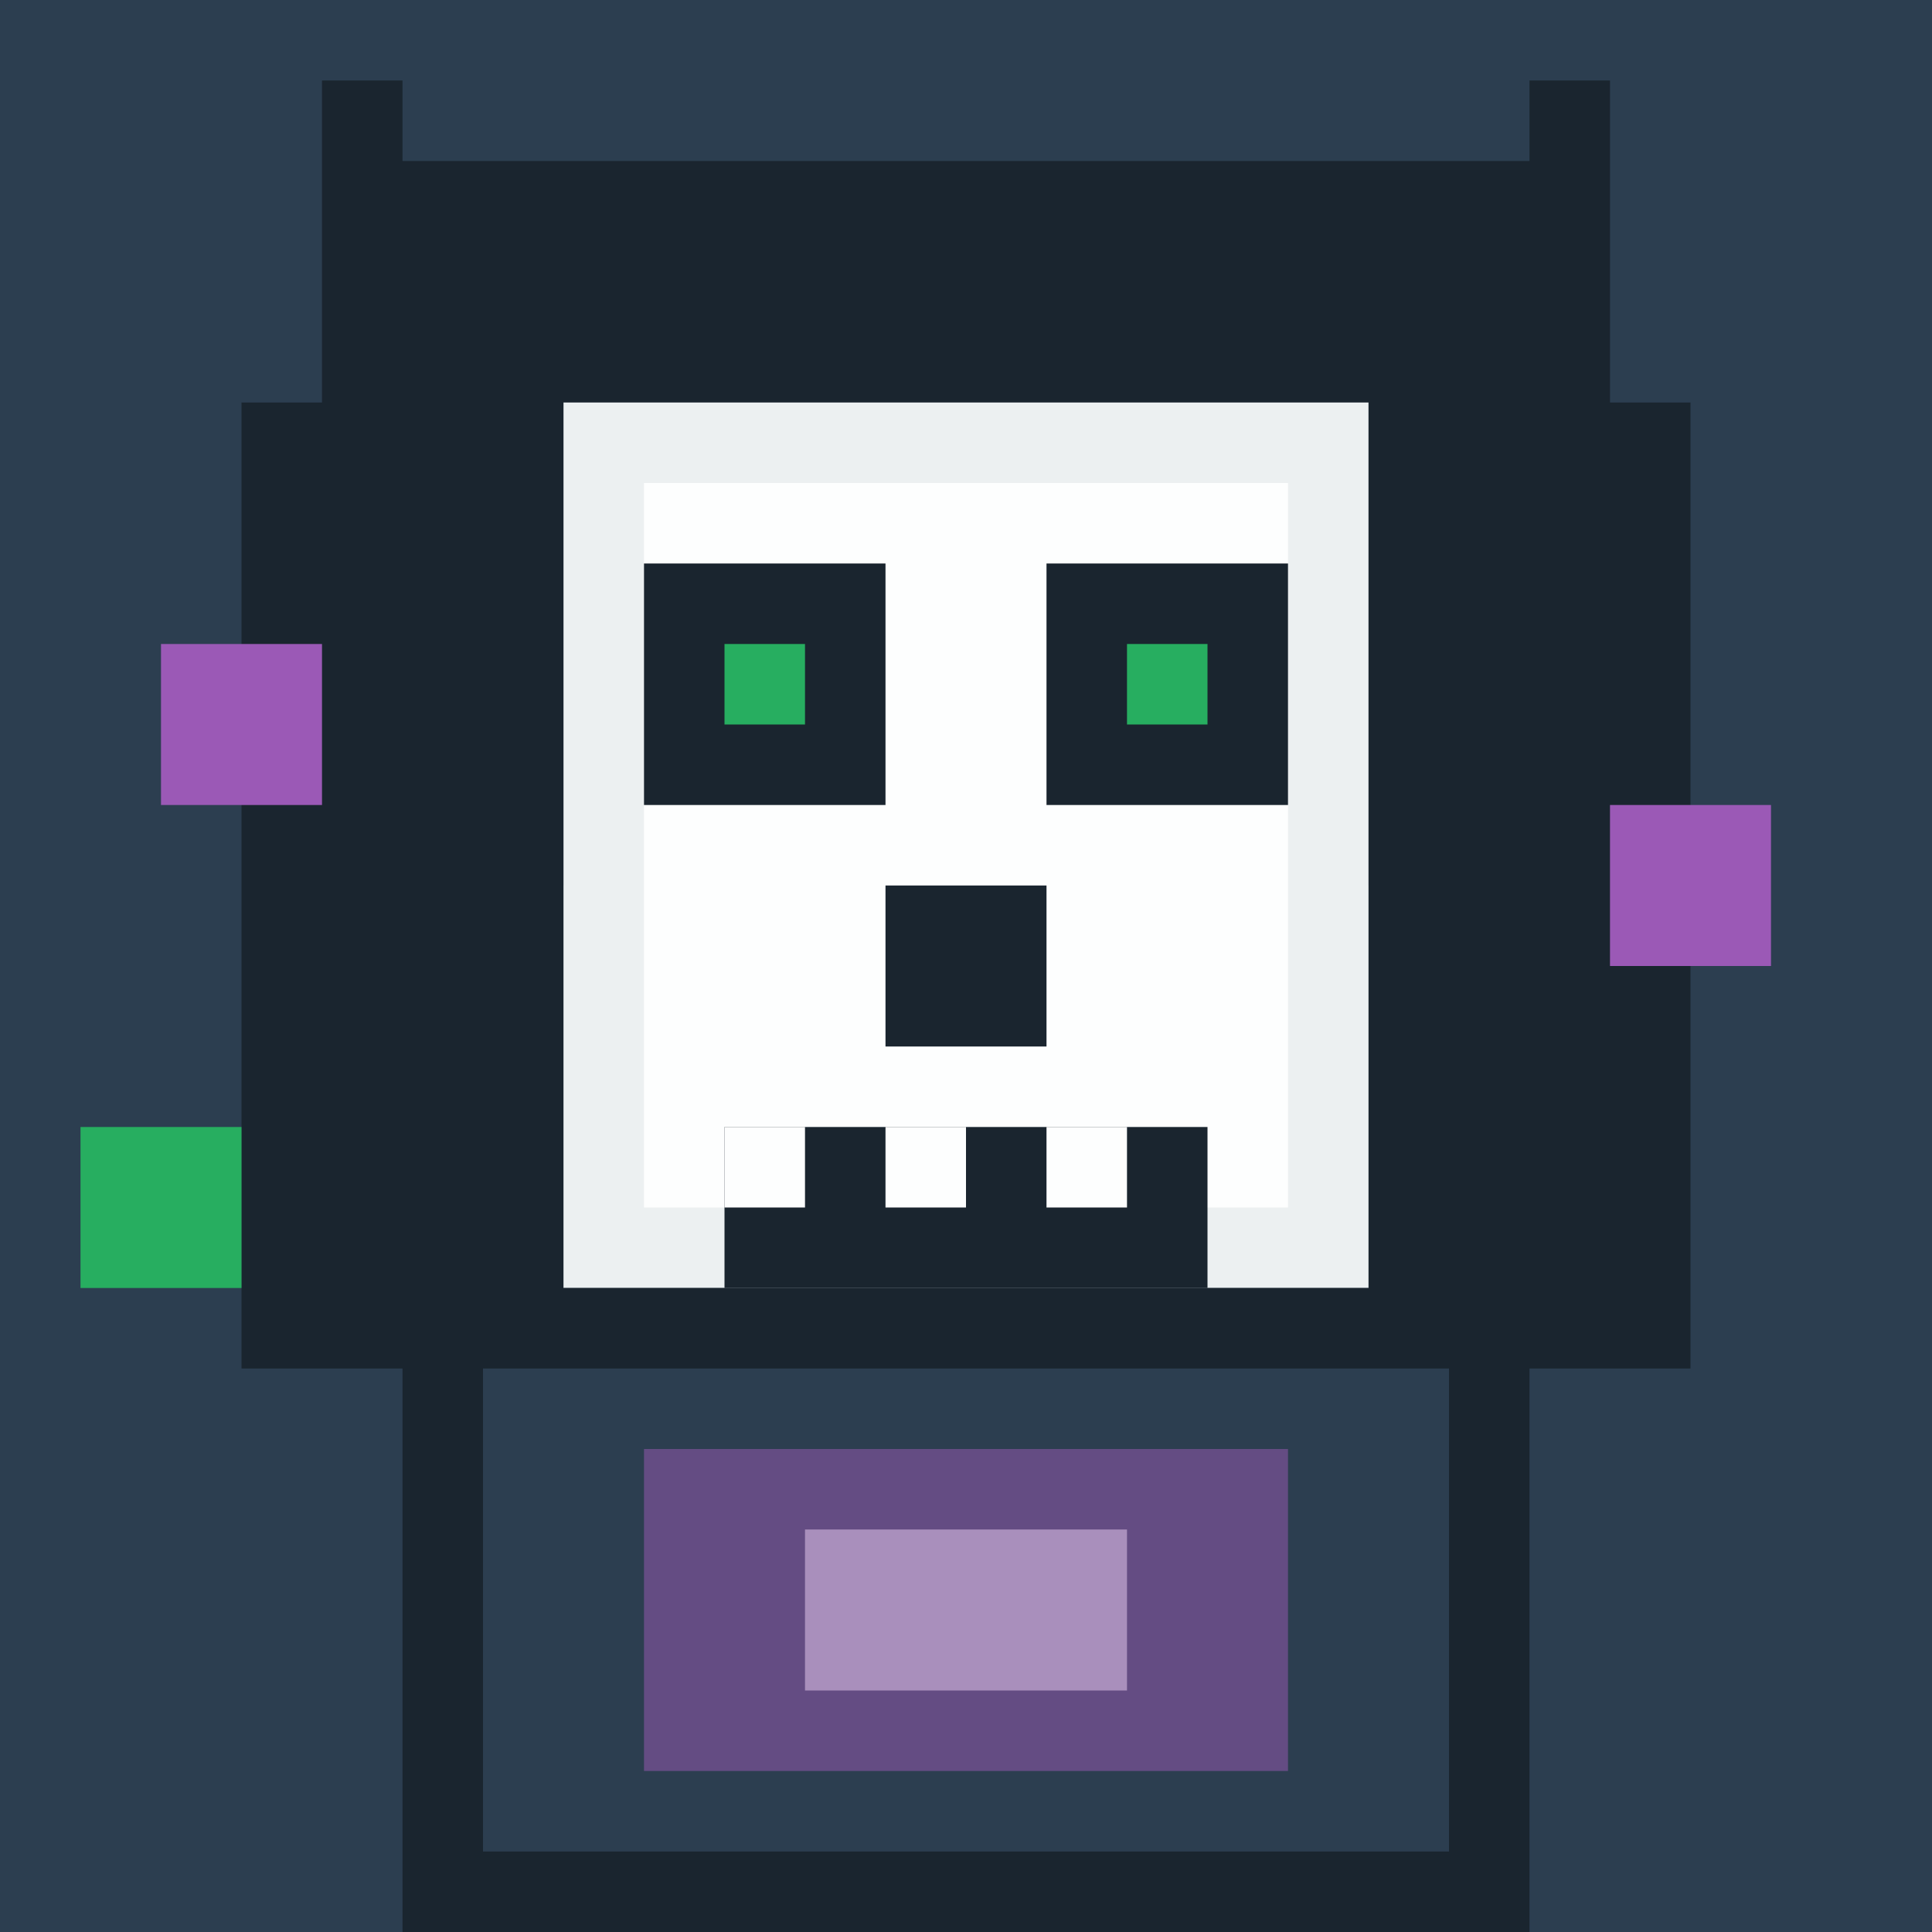
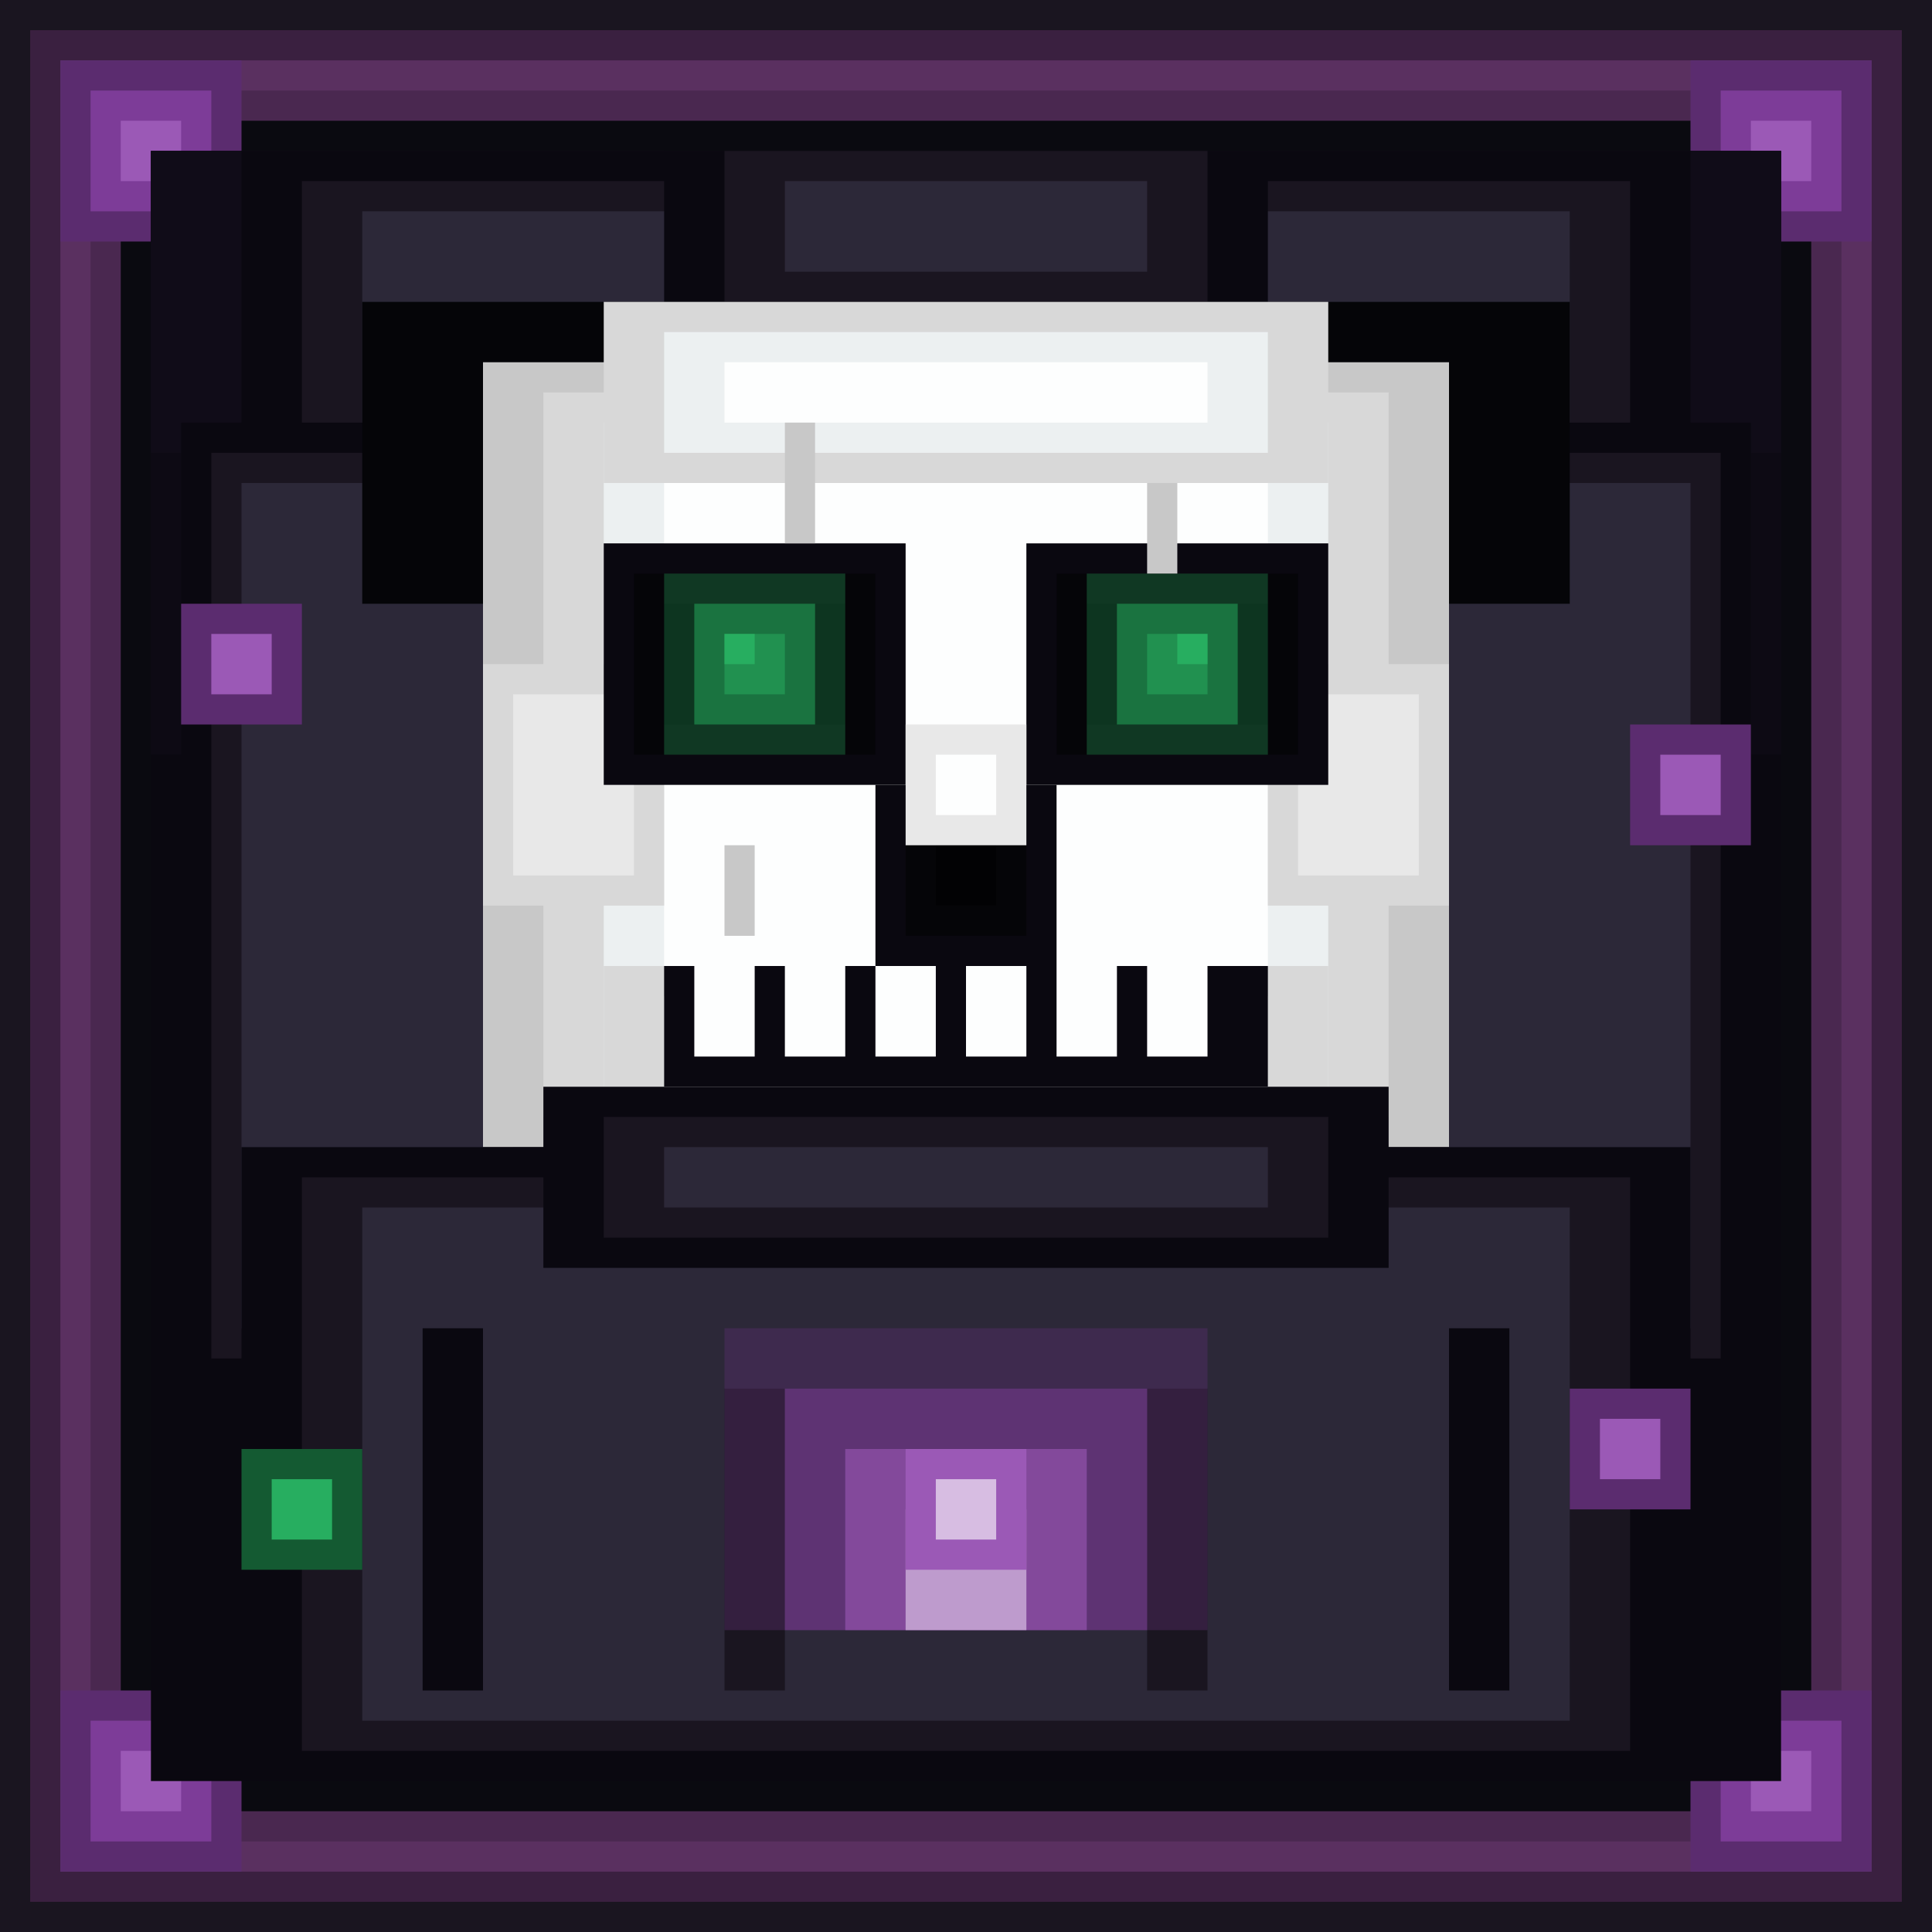
- <svg xmlns="http://www.w3.org/2000/svg" viewBox="0 0 24 24" width="24" height="24">
-   <rect x="0" y="0" width="24" height="24" fill="#2c3e50" />
-   <rect x="4" y="1" width="16" height="10" fill="#1a252f" />
-   <rect x="5" y="0" width="14" height="2" fill="#2c3e50" />
-   <rect x="3" y="5" width="4" height="12" fill="#1a252f" />
-   <rect x="17" y="5" width="4" height="12" fill="#1a252f" />
-   <rect x="7" y="5" width="10" height="11" fill="#ecf0f1" />
-   <rect x="8" y="6" width="8" height="9" fill="#fdfefe" />
-   <rect x="8" y="7" width="3" height="3" fill="#1a252f" />
-   <rect x="13" y="7" width="3" height="3" fill="#1a252f" />
-   <rect x="9" y="8" width="1" height="1" fill="#27ae60" />
-   <rect x="14" y="8" width="1" height="1" fill="#27ae60" />
-   <rect x="11" y="11" width="2" height="2" fill="#1a252f" />
-   <rect x="9" y="14" width="6" height="2" fill="#1a252f" />
-   <rect x="9" y="14" width="1" height="1" fill="#fdfefe" />
-   <rect x="11" y="14" width="1" height="1" fill="#fdfefe" />
-   <rect x="13" y="14" width="1" height="1" fill="#fdfefe" />
-   <rect x="5" y="16" width="14" height="8" fill="#1a252f" />
-   <rect x="6" y="17" width="12" height="6" fill="#2c3e50" />
-   <rect x="8" y="18" width="8" height="4" fill="#9b59b6" opacity="0.5" />
-   <rect x="10" y="19" width="4" height="2" fill="#d7bde2" opacity="0.6" />
-   <rect x="2" y="8" width="2" height="2" fill="#9b59b6" />
-   <rect x="20" y="10" width="2" height="2" fill="#9b59b6" />
-   <rect x="1" y="14" width="2" height="2" fill="#27ae60" />
+ <svg xmlns="http://www.w3.org/2000/svg" viewBox="0 0 64 64" width="64" height="64">
+   <rect x="0" y="0" width="64" height="64" fill="#1a1520" />
+   <rect x="1" y="1" width="62" height="62" fill="#3a2040" />
+   <rect x="2" y="2" width="60" height="60" fill="#5a3060" />
+   <rect x="3" y="3" width="58" height="58" fill="#4a2850" />
+   <rect x="4" y="4" width="56" height="56" fill="#0a0a10" />
+   <rect x="2" y="2" width="6" height="6" fill="#5b2c6f" />
+   <rect x="3" y="3" width="4" height="4" fill="#7d3c98" />
+   <rect x="4" y="4" width="2" height="2" fill="#9b59b6" />
+   <rect x="56" y="2" width="6" height="6" fill="#5b2c6f" />
+   <rect x="57" y="3" width="4" height="4" fill="#7d3c98" />
+   <rect x="58" y="4" width="2" height="2" fill="#9b59b6" />
+   <rect x="2" y="56" width="6" height="6" fill="#5b2c6f" />
+   <rect x="3" y="57" width="4" height="4" fill="#7d3c98" />
+   <rect x="4" y="58" width="2" height="2" fill="#9b59b6" />
+   <rect x="56" y="56" width="6" height="6" fill="#5b2c6f" />
+   <rect x="57" y="57" width="4" height="4" fill="#7d3c98" />
+   <rect x="58" y="58" width="2" height="2" fill="#9b59b6" />
+   <rect x="5" y="5" width="54" height="54" fill="#0a0810" />
+   <rect x="5" y="5" width="54" height="20" fill="#0d0a14" />
+   <rect x="5" y="5" width="54" height="10" fill="#100c18" />
+   <rect x="8" y="5" width="48" height="28" fill="#0a0810" />
+   <rect x="10" y="6" width="44" height="26" fill="#1a1520" />
+   <rect x="12" y="7" width="40" height="24" fill="#2c2838" />
+   <rect x="22" y="5" width="20" height="6" fill="#0a0810" />
+   <rect x="24" y="5" width="16" height="5" fill="#1a1520" />
+   <rect x="26" y="6" width="12" height="3" fill="#2c2838" />
+   <rect x="6" y="14" width="12" height="32" fill="#0a0810" />
+   <rect x="7" y="15" width="10" height="30" fill="#1a1520" />
+   <rect x="8" y="16" width="8" height="28" fill="#2c2838" />
+   <rect x="46" y="14" width="12" height="32" fill="#0a0810" />
+   <rect x="47" y="15" width="10" height="30" fill="#1a1520" />
+   <rect x="48" y="16" width="8" height="28" fill="#2c2838" />
+   <rect x="12" y="10" width="40" height="10" fill="#050508" />
+   <rect x="16" y="12" width="32" height="26" fill="#c8c8c8" />
+   <rect x="18" y="13" width="28" height="24" fill="#d8d8d8" />
+   <rect x="20" y="14" width="24" height="22" fill="#ecf0f1" />
+   <rect x="22" y="15" width="20" height="20" fill="#fdfefe" />
+   <rect x="20" y="10" width="24" height="6" fill="#d8d8d8" />
+   <rect x="22" y="11" width="20" height="4" fill="#ecf0f1" />
+   <rect x="24" y="12" width="16" height="2" fill="#fdfefe" />
+   <rect x="16" y="22" width="6" height="8" fill="#d8d8d8" />
+   <rect x="17" y="23" width="4" height="6" fill="#e8e8e8" />
+   <rect x="42" y="22" width="6" height="8" fill="#d8d8d8" />
+   <rect x="43" y="23" width="4" height="6" fill="#e8e8e8" />
+   <rect x="20" y="18" width="10" height="8" fill="#0a0810" />
+   <rect x="21" y="19" width="8" height="6" fill="#050508" />
+   <rect x="22" y="20" width="6" height="4" fill="#020204" />
+   <rect x="34" y="18" width="10" height="8" fill="#0a0810" />
+   <rect x="35" y="19" width="8" height="6" fill="#050508" />
+   <rect x="36" y="20" width="6" height="4" fill="#020204" />
+   <rect x="23" y="20" width="4" height="4" fill="#145a32" />
+   <rect x="24" y="21" width="2" height="2" fill="#1e8449" />
+   <rect x="24" y="21" width="1" height="1" fill="#27ae60" />
+   <rect x="22" y="19" width="6" height="6" fill="#27ae60" opacity="0.3" />
+   <rect x="37" y="20" width="4" height="4" fill="#145a32" />
+   <rect x="38" y="21" width="2" height="2" fill="#1e8449" />
+   <rect x="39" y="21" width="1" height="1" fill="#27ae60" />
+   <rect x="36" y="19" width="6" height="6" fill="#27ae60" opacity="0.3" />
+   <rect x="29" y="26" width="6" height="6" fill="#0a0810" />
+   <rect x="30" y="27" width="4" height="4" fill="#050508" />
+   <rect x="31" y="28" width="2" height="2" fill="#020204" />
+   <rect x="30" y="24" width="4" height="4" fill="#e8e8e8" />
+   <rect x="31" y="25" width="2" height="2" fill="#fdfefe" />
+   <rect x="20" y="32" width="24" height="6" fill="#d8d8d8" />
+   <rect x="22" y="33" width="20" height="4" fill="#ecf0f1" />
+   <rect x="22" y="32" width="20" height="4" fill="#0a0810" />
+   <rect x="23" y="32" width="2" height="3" fill="#fdfefe" />
+   <rect x="26" y="32" width="2" height="3" fill="#fdfefe" />
+   <rect x="29" y="32" width="2" height="3" fill="#fdfefe" />
+   <rect x="32" y="32" width="2" height="3" fill="#fdfefe" />
+   <rect x="35" y="32" width="2" height="3" fill="#fdfefe" />
+   <rect x="38" y="32" width="2" height="3" fill="#fdfefe" />
+   <rect x="22" y="36" width="20" height="2" fill="#c8c8c8" />
+   <rect x="8" y="38" width="48" height="21" fill="#0a0810" />
+   <rect x="10" y="39" width="44" height="19" fill="#1a1520" />
+   <rect x="12" y="40" width="40" height="17" fill="#2c2838" />
+   <rect x="18" y="36" width="28" height="6" fill="#0a0810" />
+   <rect x="20" y="37" width="24" height="4" fill="#1a1520" />
+   <rect x="22" y="38" width="20" height="2" fill="#2c2838" />
+   <rect x="14" y="44" width="2" height="12" fill="#0a0810" />
+   <rect x="24" y="46" width="2" height="10" fill="#1a1520" />
+   <rect x="38" y="46" width="2" height="10" fill="#1a1520" />
+   <rect x="48" y="44" width="2" height="12" fill="#0a0810" />
+   <rect x="24" y="44" width="16" height="10" fill="#5b2c6f" opacity="0.4" />
+   <rect x="26" y="46" width="12" height="8" fill="#7d3c98" opacity="0.5" />
+   <rect x="28" y="48" width="8" height="6" fill="#9b59b6" opacity="0.6" />
+   <rect x="30" y="50" width="4" height="4" fill="#d7bde2" opacity="0.7" />
+   <rect x="30" y="48" width="4" height="4" fill="#9b59b6" />
+   <rect x="31" y="49" width="2" height="2" fill="#d7bde2" />
+   <rect x="6" y="20" width="4" height="4" fill="#5b2c6f" />
+   <rect x="7" y="21" width="2" height="2" fill="#9b59b6" />
+   <rect x="54" y="24" width="4" height="4" fill="#5b2c6f" />
+   <rect x="55" y="25" width="2" height="2" fill="#9b59b6" />
+   <rect x="8" y="48" width="4" height="4" fill="#145a32" />
+   <rect x="9" y="49" width="2" height="2" fill="#27ae60" />
+   <rect x="52" y="46" width="4" height="4" fill="#5b2c6f" />
+   <rect x="53" y="47" width="2" height="2" fill="#9b59b6" />
+   <rect x="26" y="14" width="1" height="4" fill="#c8c8c8" />
+   <rect x="38" y="16" width="1" height="3" fill="#c8c8c8" />
+   <rect x="24" y="28" width="1" height="3" fill="#c8c8c8" />
</svg>
